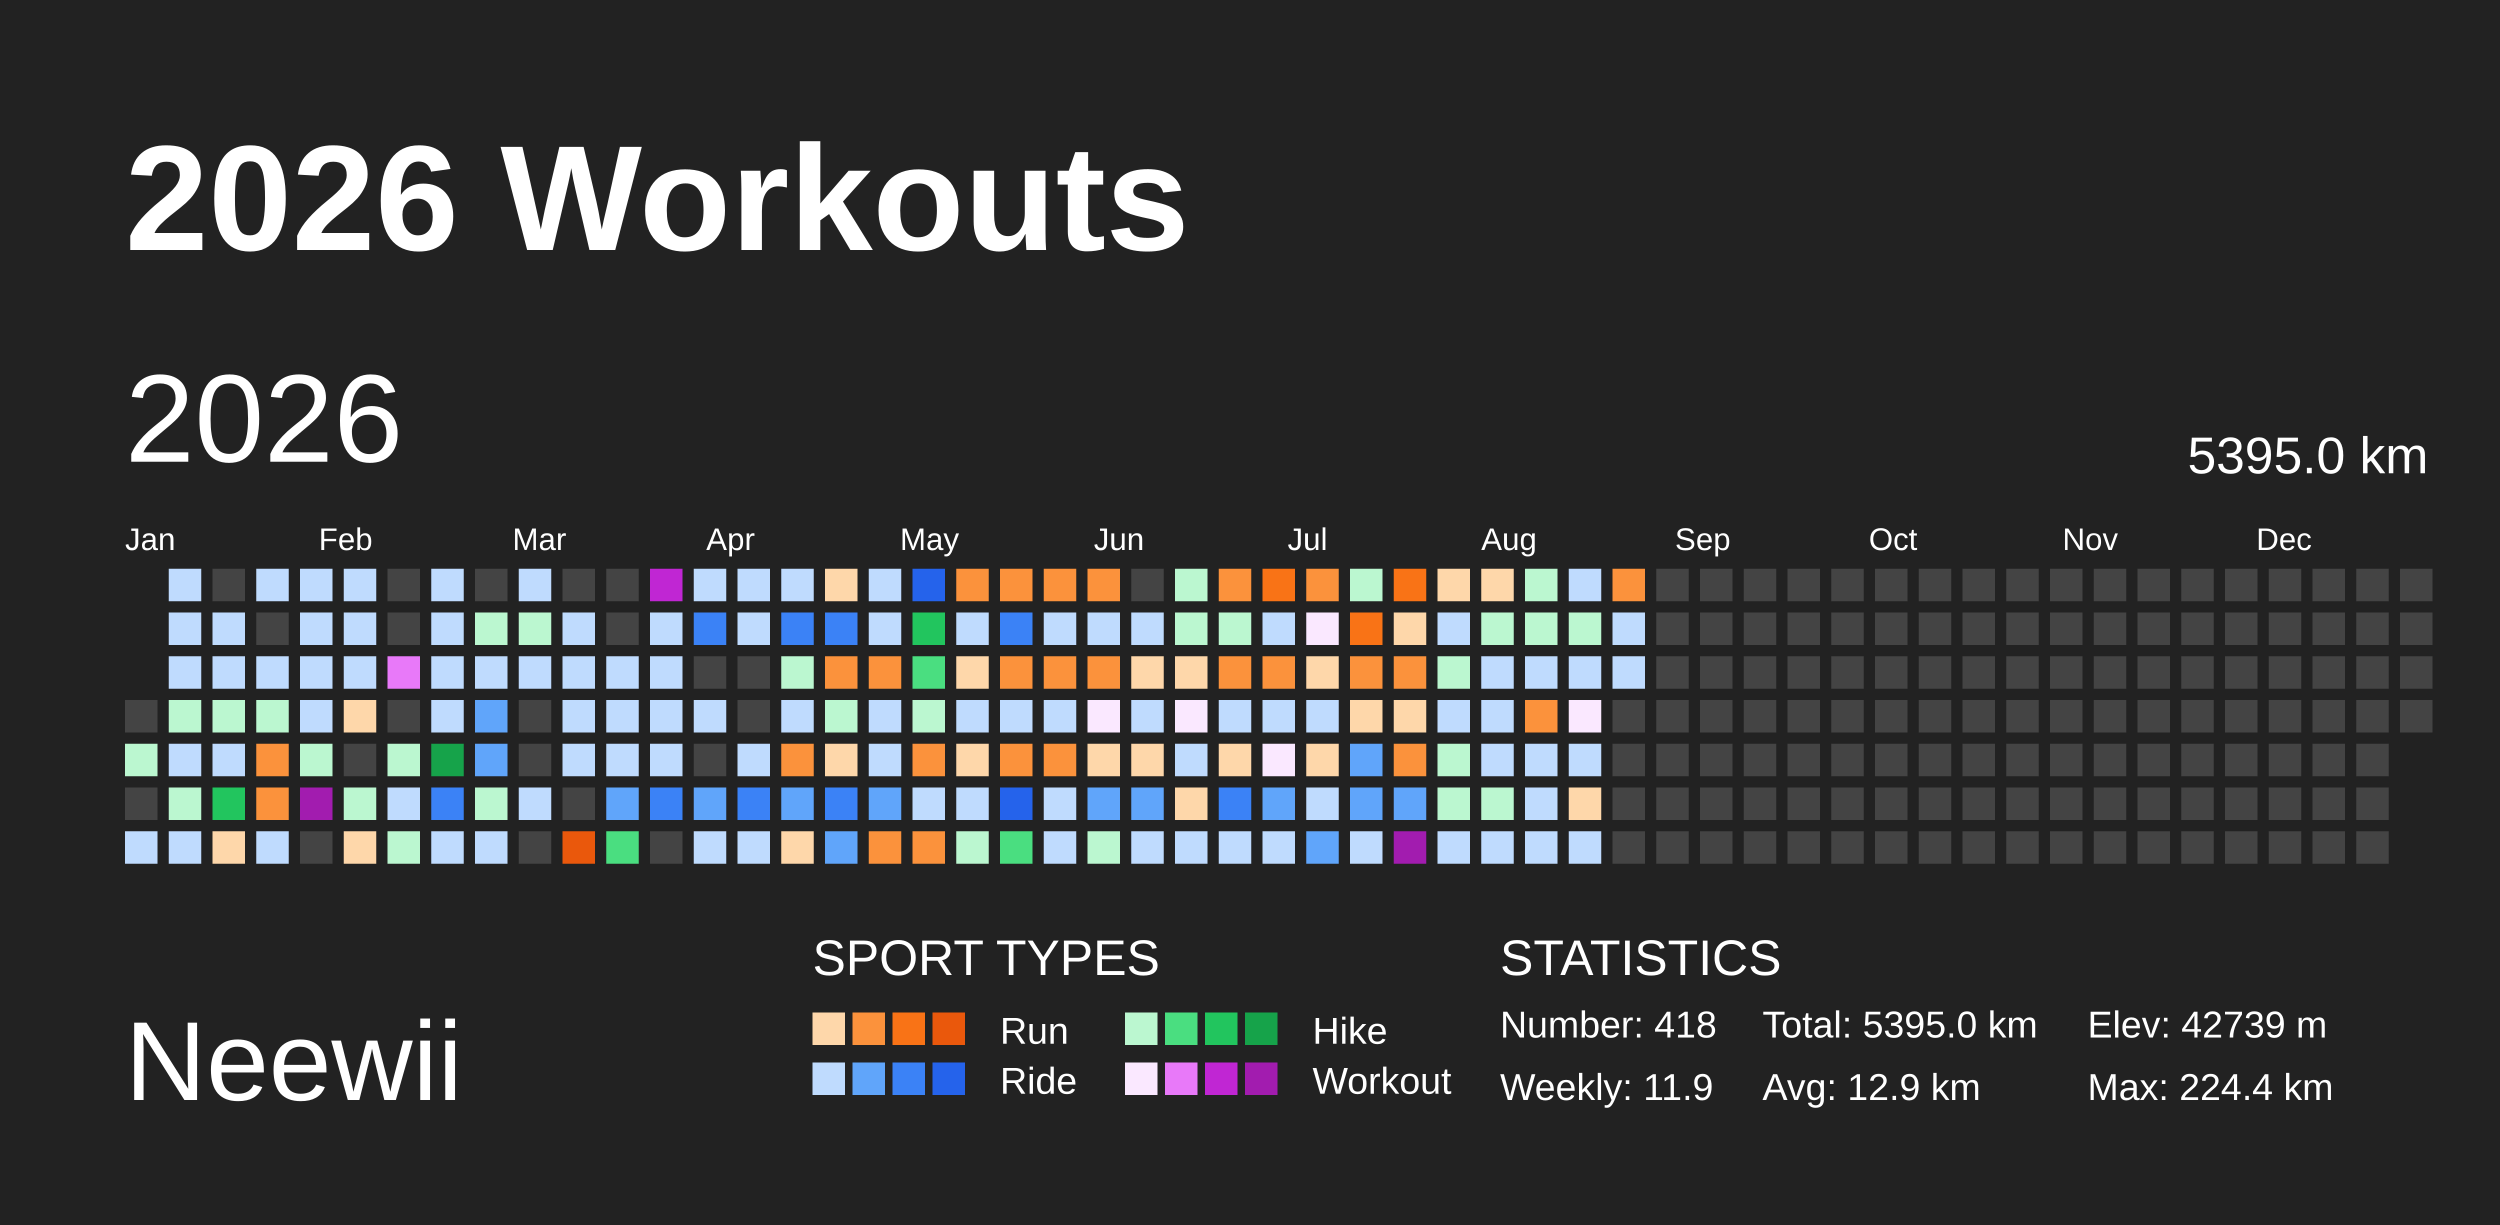
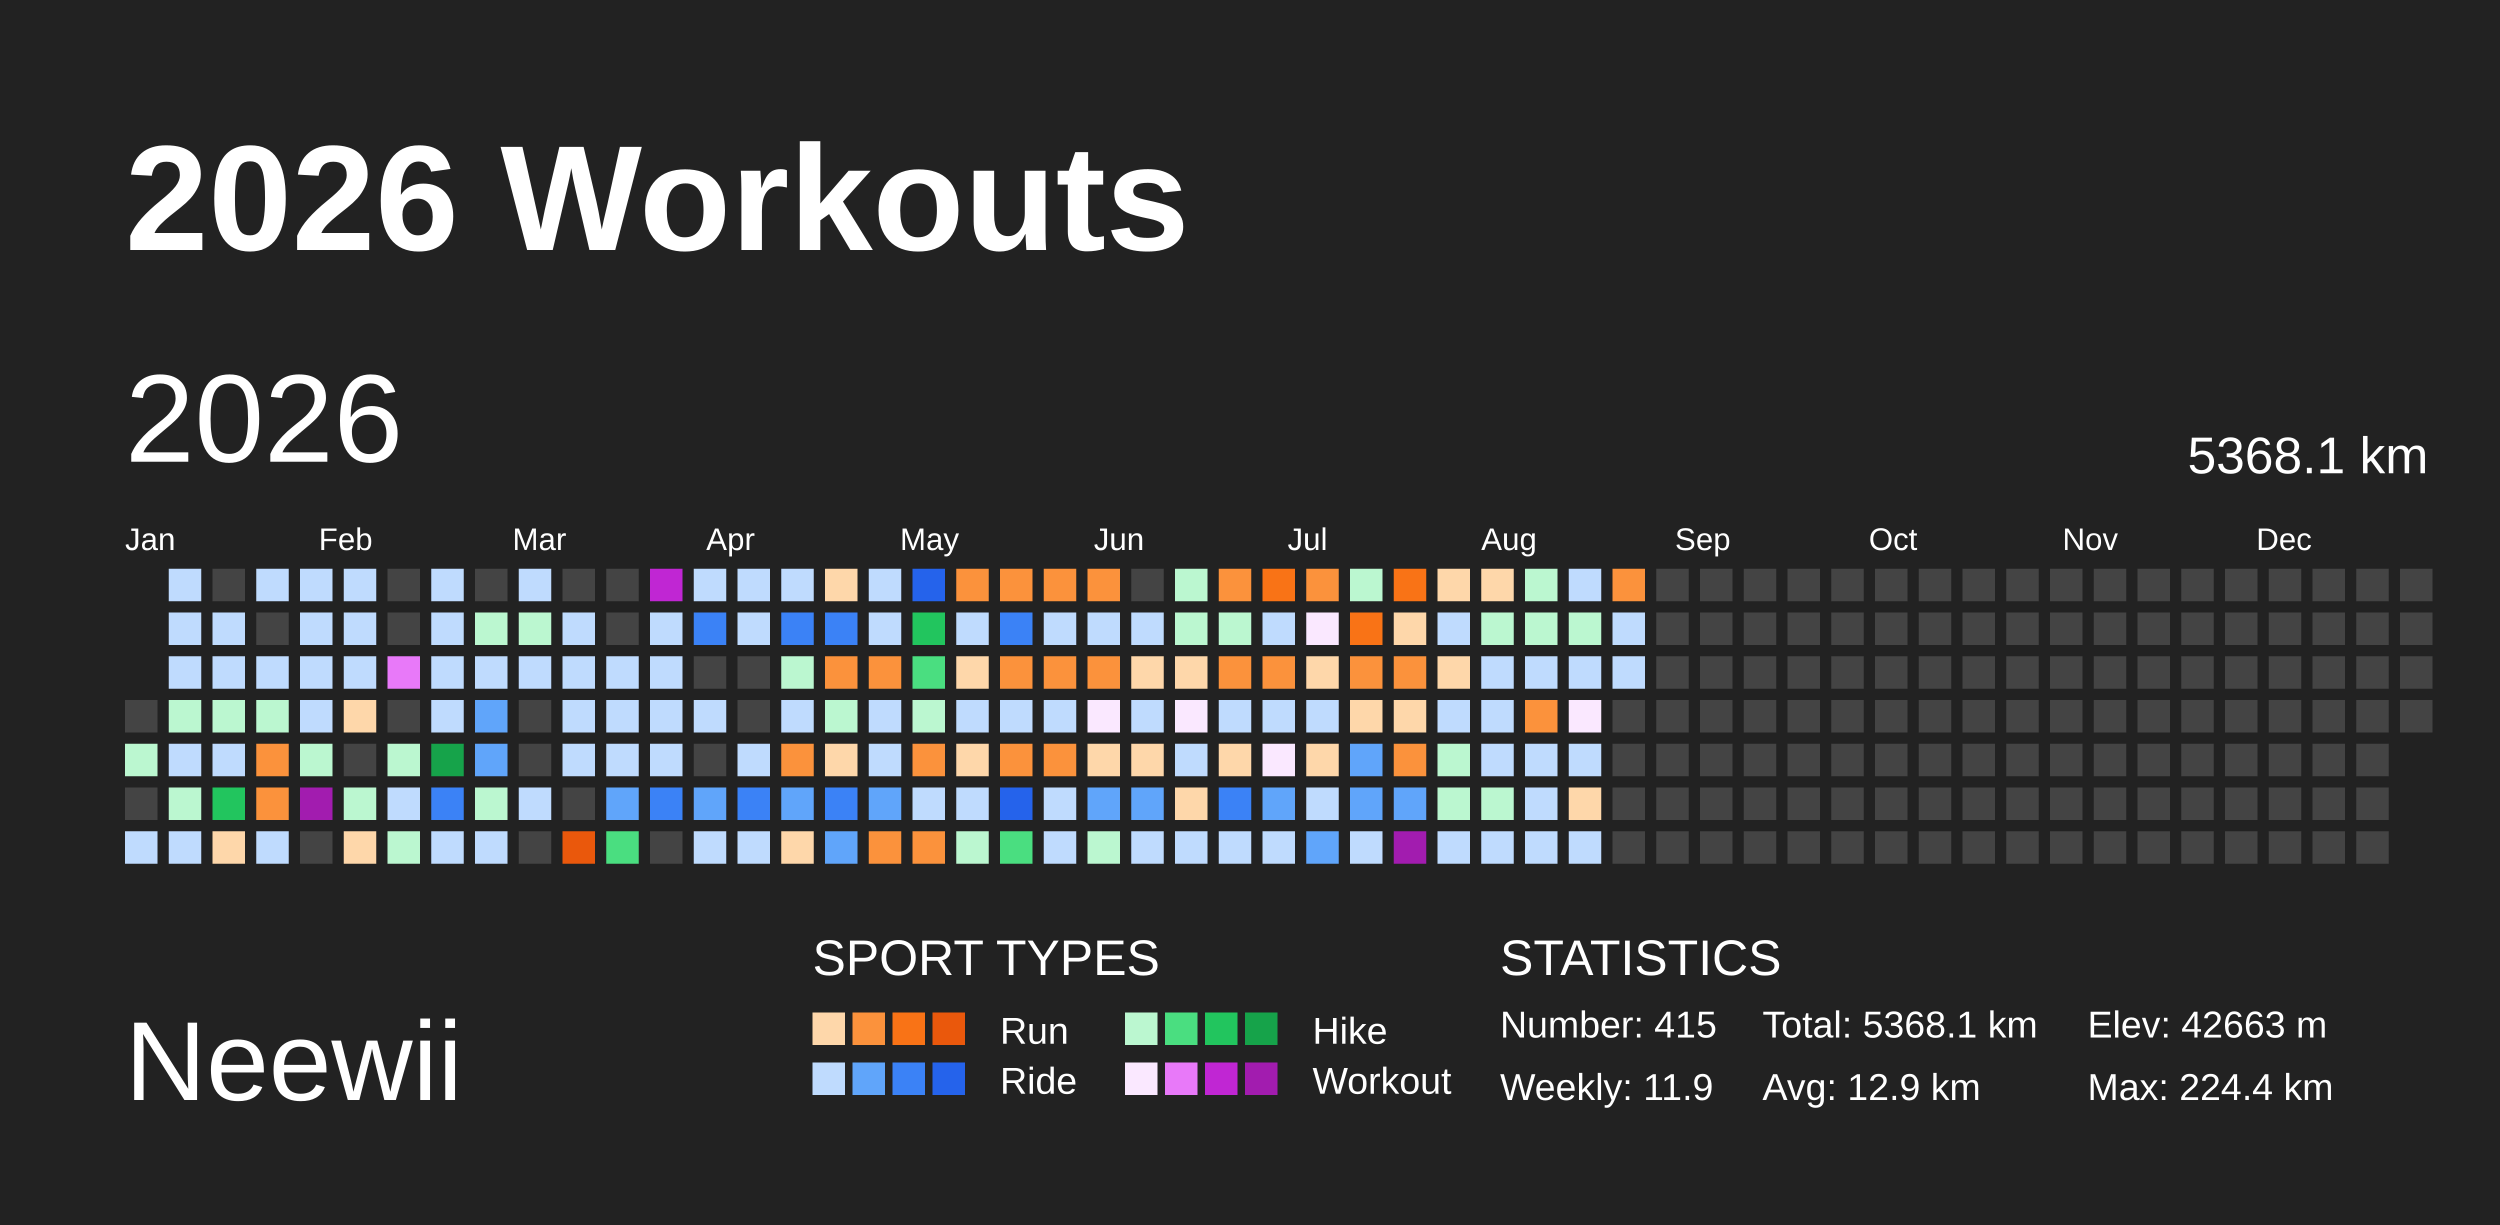
<svg xmlns="http://www.w3.org/2000/svg" baseProfile="full" height="98mm" version="1.1" viewBox="0,0,200,98" width="200mm">
  <defs />
  <rect fill="#222222" height="98" width="200" x="0" y="0" />
  <text fill="#FFFFFF" style="font-size:12px; font-family:Arial; font-weight:bold;" x="10" y="20">2026 Workouts</text>
  <text fill="#FFFFFF" style="font-size:9px; font-family:Arial" x="10" y="88">Neewii</text>
  <text fill="#FFFFFF" style="font-size:4px; font-family:Arial" x="65" y="78">SPORT TYPES</text>
  <rect fill="#fed7aa" height="2.6" width="2.6" x="65.0" y="81" />
  <rect fill="#fb923c" height="2.6" width="2.6" x="68.2" y="81" />
  <rect fill="#f97316" height="2.6" width="2.6" x="71.4" y="81" />
  <rect fill="#ea580c" height="2.6" width="2.6" x="74.6" y="81" />
  <text fill="#FFFFFF" style="font-size:3px; font-family:Arial" x="80" y="83.5">Run</text>
  <rect fill="#bbf7d0" height="2.6" width="2.6" x="90.0" y="81" />
  <rect fill="#4ade80" height="2.6" width="2.6" x="93.2" y="81" />
  <rect fill="#22c55e" height="2.6" width="2.6" x="96.4" y="81" />
  <rect fill="#16a34a" height="2.6" width="2.6" x="99.6" y="81" />
  <text fill="#FFFFFF" style="font-size:3px; font-family:Arial" x="105" y="83.5">Hike</text>
  <rect fill="#bfdbfe" height="2.6" width="2.6" x="65.0" y="85" />
  <rect fill="#60a5fa" height="2.6" width="2.6" x="68.2" y="85" />
  <rect fill="#3b82f6" height="2.6" width="2.6" x="71.4" y="85" />
  <rect fill="#2563eb" height="2.6" width="2.6" x="74.6" y="85" />
  <text fill="#FFFFFF" style="font-size:3px; font-family:Arial" x="80" y="87.5">Ride</text>
  <rect fill="#fae8ff" height="2.6" width="2.6" x="90.0" y="85" />
  <rect fill="#e879f9" height="2.6" width="2.6" x="93.2" y="85" />
  <rect fill="#c026d3" height="2.6" width="2.6" x="96.4" y="85" />
  <rect fill="#a21caf" height="2.6" width="2.6" x="99.6" y="85" />
  <text fill="#FFFFFF" style="font-size:3px; font-family:Arial" x="105" y="87.5">Workout</text>
  <text fill="#FFFFFF" style="font-size:4px; font-family:Arial" x="120" y="78">STATISTICS</text>
-   <text fill="#FFFFFF" style="font-size:3px; font-family:Arial" x="120" y="83">Number: 418</text>
+   <text fill="#FFFFFF" style="font-size:3px; font-family:Arial" x="120" y="83">Number: 415</text>
  <text fill="#FFFFFF" style="font-size:3px; font-family:Arial" x="120" y="88">Weekly: 11.9</text>
-   <text fill="#FFFFFF" style="font-size:3px; font-family:Arial" x="141" y="83">Total: 5395.0 km</text>
+   <text fill="#FFFFFF" style="font-size:3px; font-family:Arial" x="141" y="83">Total: 5368.1 km</text>
  <text fill="#FFFFFF" style="font-size:3px; font-family:Arial" x="141" y="88">Avg: 12.9 km</text>
-   <text fill="#FFFFFF" style="font-size:3px; font-family:Arial" x="167" y="83">Elev: 42739 m</text>
+   <text fill="#FFFFFF" style="font-size:3px; font-family:Arial" x="167" y="83">Elev: 42663 m</text>
  <text fill="#FFFFFF" style="font-size:3px; font-family:Arial" x="167" y="88">Max: 224.4 km</text>
  <text dominant-baseline="hanging" fill="#FFFFFF" style="font-size:10.0px; font-family:Arial;" x="10" y="30">2026</text>
-   <text dominant-baseline="hanging" fill="#FFFFFF" style="font-size:4.125px; font-family:Arial;" x="175" y="35">5395.0 km</text>
+   <text dominant-baseline="hanging" fill="#FFFFFF" style="font-size:4.125px; font-family:Arial;" x="175" y="35">5368.1 km</text>
  <text fill="#FFFFFF" style="font-size:2.5px; font-family:Arial" x="10.0" y="44">Jan</text>
  <text fill="#FFFFFF" style="font-size:2.5px; font-family:Arial" x="25.5" y="44">Feb</text>
  <text fill="#FFFFFF" style="font-size:2.5px; font-family:Arial" x="41.0" y="44">Mar</text>
  <text fill="#FFFFFF" style="font-size:2.5px; font-family:Arial" x="56.5" y="44">Apr</text>
  <text fill="#FFFFFF" style="font-size:2.5px; font-family:Arial" x="72.0" y="44">May</text>
  <text fill="#FFFFFF" style="font-size:2.5px; font-family:Arial" x="87.5" y="44">Jun</text>
  <text fill="#FFFFFF" style="font-size:2.5px; font-family:Arial" x="103.0" y="44">Jul</text>
  <text fill="#FFFFFF" style="font-size:2.5px; font-family:Arial" x="118.5" y="44">Aug</text>
  <text fill="#FFFFFF" style="font-size:2.5px; font-family:Arial" x="134.0" y="44">Sep</text>
  <text fill="#FFFFFF" style="font-size:2.5px; font-family:Arial" x="149.5" y="44">Oct</text>
  <text fill="#FFFFFF" style="font-size:2.5px; font-family:Arial" x="165.0" y="44">Nov</text>
  <text fill="#FFFFFF" style="font-size:2.5px; font-family:Arial" x="180.5" y="44">Dec</text>
  <rect fill="#444444" height="2.6" width="2.6" x="10.0" y="56.0" />
  <rect fill="#bbf7d0" height="2.6" width="2.6" x="10.0" y="59.5" />
  <rect fill="#444444" height="2.6" width="2.6" x="10.0" y="63.0" />
  <rect fill="#bfdbfe" height="2.6" width="2.6" x="10.0" y="66.5" />
  <rect fill="#bfdbfe" height="2.6" width="2.6" x="13.5" y="45.5" />
  <rect fill="#bfdbfe" height="2.6" width="2.6" x="13.5" y="49.0" />
  <rect fill="#bfdbfe" height="2.6" width="2.6" x="13.5" y="52.5" />
  <rect fill="#bbf7d0" height="2.6" width="2.6" x="13.5" y="56.0" />
  <rect fill="#bfdbfe" height="2.6" width="2.6" x="13.5" y="59.5" />
  <rect fill="#bbf7d0" height="2.6" width="2.6" x="13.5" y="63.0" />
  <rect fill="#bfdbfe" height="2.6" width="2.6" x="13.5" y="66.5" />
  <rect fill="#444444" height="2.6" width="2.6" x="17.0" y="45.5" />
  <rect fill="#bfdbfe" height="2.6" width="2.6" x="17.0" y="49.0" />
  <rect fill="#bfdbfe" height="2.6" width="2.6" x="17.0" y="52.5" />
  <rect fill="#bbf7d0" height="2.6" width="2.6" x="17.0" y="56.0" />
  <rect fill="#bfdbfe" height="2.6" width="2.6" x="17.0" y="59.5" />
  <rect fill="#22c55e" height="2.6" width="2.6" x="17.0" y="63.0" />
  <rect fill="#fed7aa" height="2.6" width="2.6" x="17.0" y="66.5" />
  <rect fill="#bfdbfe" height="2.6" width="2.6" x="20.5" y="45.5" />
  <rect fill="#444444" height="2.6" width="2.6" x="20.5" y="49.0" />
  <rect fill="#bfdbfe" height="2.6" width="2.6" x="20.5" y="52.5" />
  <rect fill="#bbf7d0" height="2.6" width="2.6" x="20.5" y="56.0" />
  <rect fill="#fb923c" height="2.6" width="2.6" x="20.5" y="59.5" />
  <rect fill="#fb923c" height="2.6" width="2.6" x="20.5" y="63.0" />
  <rect fill="#bfdbfe" height="2.6" width="2.6" x="20.5" y="66.5" />
  <rect fill="#bfdbfe" height="2.6" width="2.6" x="24.0" y="45.5" />
  <rect fill="#bfdbfe" height="2.6" width="2.6" x="24.0" y="49.0" />
  <rect fill="#bfdbfe" height="2.6" width="2.6" x="24.0" y="52.5" />
  <rect fill="#bfdbfe" height="2.6" width="2.6" x="24.0" y="56.0" />
  <rect fill="#bbf7d0" height="2.6" width="2.6" x="24.0" y="59.5" />
  <rect fill="#a21caf" height="2.6" width="2.6" x="24.0" y="63.0" />
  <rect fill="#444444" height="2.6" width="2.6" x="24.0" y="66.5" />
  <rect fill="#bfdbfe" height="2.6" width="2.6" x="27.5" y="45.5" />
  <rect fill="#bfdbfe" height="2.6" width="2.6" x="27.5" y="49.0" />
  <rect fill="#bfdbfe" height="2.6" width="2.6" x="27.5" y="52.5" />
  <rect fill="#fed7aa" height="2.6" width="2.6" x="27.5" y="56.0" />
  <rect fill="#444444" height="2.6" width="2.6" x="27.5" y="59.5" />
  <rect fill="#bbf7d0" height="2.6" width="2.6" x="27.5" y="63.0" />
  <rect fill="#fed7aa" height="2.6" width="2.6" x="27.5" y="66.5" />
  <rect fill="#444444" height="2.6" width="2.6" x="31.0" y="45.5" />
  <rect fill="#444444" height="2.6" width="2.6" x="31.0" y="49.0" />
  <rect fill="#e879f9" height="2.6" width="2.6" x="31.0" y="52.5" />
  <rect fill="#444444" height="2.6" width="2.6" x="31.0" y="56.0" />
  <rect fill="#bbf7d0" height="2.6" width="2.6" x="31.0" y="59.5" />
  <rect fill="#bfdbfe" height="2.6" width="2.6" x="31.0" y="63.0" />
  <rect fill="#bbf7d0" height="2.6" width="2.6" x="31.0" y="66.5" />
  <rect fill="#bfdbfe" height="2.6" width="2.6" x="34.5" y="45.5" />
  <rect fill="#bfdbfe" height="2.6" width="2.6" x="34.5" y="49.0" />
  <rect fill="#bfdbfe" height="2.6" width="2.6" x="34.5" y="52.5" />
  <rect fill="#bfdbfe" height="2.6" width="2.6" x="34.5" y="56.0" />
  <rect fill="#16a34a" height="2.6" width="2.6" x="34.5" y="59.5" />
  <rect fill="#3b82f6" height="2.6" width="2.6" x="34.5" y="63.0" />
  <rect fill="#bfdbfe" height="2.6" width="2.6" x="34.5" y="66.5" />
  <rect fill="#444444" height="2.6" width="2.6" x="38.0" y="45.5" />
  <rect fill="#bbf7d0" height="2.6" width="2.6" x="38.0" y="49.0" />
  <rect fill="#bfdbfe" height="2.6" width="2.6" x="38.0" y="52.5" />
  <rect fill="#60a5fa" height="2.6" width="2.6" x="38.0" y="56.0" />
  <rect fill="#60a5fa" height="2.6" width="2.6" x="38.0" y="59.5" />
  <rect fill="#bbf7d0" height="2.6" width="2.6" x="38.0" y="63.0" />
  <rect fill="#bfdbfe" height="2.6" width="2.6" x="38.0" y="66.5" />
  <rect fill="#bfdbfe" height="2.6" width="2.6" x="41.5" y="45.5" />
  <rect fill="#bbf7d0" height="2.6" width="2.6" x="41.5" y="49.0" />
  <rect fill="#bfdbfe" height="2.6" width="2.6" x="41.5" y="52.5" />
  <rect fill="#444444" height="2.6" width="2.6" x="41.5" y="56.0" />
  <rect fill="#444444" height="2.6" width="2.6" x="41.5" y="59.5" />
  <rect fill="#bfdbfe" height="2.6" width="2.6" x="41.5" y="63.0" />
  <rect fill="#444444" height="2.6" width="2.6" x="41.5" y="66.5" />
  <rect fill="#444444" height="2.6" width="2.6" x="45.0" y="45.5" />
  <rect fill="#bfdbfe" height="2.6" width="2.6" x="45.0" y="49.0" />
  <rect fill="#bfdbfe" height="2.6" width="2.6" x="45.0" y="52.5" />
  <rect fill="#bfdbfe" height="2.6" width="2.6" x="45.0" y="56.0" />
  <rect fill="#bfdbfe" height="2.6" width="2.6" x="45.0" y="59.5" />
  <rect fill="#444444" height="2.6" width="2.6" x="45.0" y="63.0" />
  <rect fill="#ea580c" height="2.6" width="2.6" x="45.0" y="66.5" />
  <rect fill="#444444" height="2.6" width="2.6" x="48.5" y="45.5" />
  <rect fill="#444444" height="2.6" width="2.6" x="48.5" y="49.0" />
  <rect fill="#bfdbfe" height="2.6" width="2.6" x="48.5" y="52.5" />
  <rect fill="#bfdbfe" height="2.6" width="2.6" x="48.5" y="56.0" />
  <rect fill="#bfdbfe" height="2.6" width="2.6" x="48.5" y="59.5" />
  <rect fill="#60a5fa" height="2.6" width="2.6" x="48.5" y="63.0" />
  <rect fill="#4ade80" height="2.6" width="2.6" x="48.5" y="66.5" />
  <rect fill="#c026d3" height="2.6" width="2.6" x="52.0" y="45.5" />
  <rect fill="#bfdbfe" height="2.6" width="2.6" x="52.0" y="49.0" />
  <rect fill="#bfdbfe" height="2.6" width="2.6" x="52.0" y="52.5" />
  <rect fill="#bfdbfe" height="2.6" width="2.6" x="52.0" y="56.0" />
  <rect fill="#bfdbfe" height="2.6" width="2.6" x="52.0" y="59.5" />
  <rect fill="#3b82f6" height="2.6" width="2.6" x="52.0" y="63.0" />
  <rect fill="#444444" height="2.6" width="2.6" x="52.0" y="66.5" />
  <rect fill="#bfdbfe" height="2.6" width="2.6" x="55.5" y="45.5" />
  <rect fill="#3b82f6" height="2.6" width="2.6" x="55.5" y="49.0" />
  <rect fill="#444444" height="2.6" width="2.6" x="55.5" y="52.5" />
  <rect fill="#bfdbfe" height="2.6" width="2.6" x="55.5" y="56.0" />
  <rect fill="#444444" height="2.6" width="2.6" x="55.5" y="59.5" />
  <rect fill="#60a5fa" height="2.6" width="2.6" x="55.5" y="63.0" />
  <rect fill="#bfdbfe" height="2.6" width="2.6" x="55.5" y="66.5" />
  <rect fill="#bfdbfe" height="2.6" width="2.6" x="59.0" y="45.5" />
  <rect fill="#bfdbfe" height="2.6" width="2.6" x="59.0" y="49.0" />
  <rect fill="#444444" height="2.6" width="2.6" x="59.0" y="52.5" />
  <rect fill="#444444" height="2.6" width="2.6" x="59.0" y="56.0" />
  <rect fill="#bfdbfe" height="2.6" width="2.6" x="59.0" y="59.5" />
  <rect fill="#3b82f6" height="2.6" width="2.6" x="59.0" y="63.0" />
  <rect fill="#bfdbfe" height="2.6" width="2.6" x="59.0" y="66.5" />
  <rect fill="#bfdbfe" height="2.6" width="2.6" x="62.5" y="45.5" />
  <rect fill="#3b82f6" height="2.6" width="2.6" x="62.5" y="49.0" />
  <rect fill="#bbf7d0" height="2.6" width="2.6" x="62.5" y="52.5" />
  <rect fill="#bfdbfe" height="2.6" width="2.6" x="62.5" y="56.0" />
  <rect fill="#fb923c" height="2.6" width="2.6" x="62.5" y="59.5" />
  <rect fill="#60a5fa" height="2.6" width="2.6" x="62.5" y="63.0" />
  <rect fill="#fed7aa" height="2.6" width="2.6" x="62.5" y="66.5" />
  <rect fill="#fed7aa" height="2.6" width="2.6" x="66.0" y="45.5" />
  <rect fill="#3b82f6" height="2.6" width="2.6" x="66.0" y="49.0" />
  <rect fill="#fb923c" height="2.6" width="2.6" x="66.0" y="52.5" />
  <rect fill="#bbf7d0" height="2.6" width="2.6" x="66.0" y="56.0" />
  <rect fill="#fed7aa" height="2.6" width="2.6" x="66.0" y="59.5" />
  <rect fill="#3b82f6" height="2.6" width="2.6" x="66.0" y="63.0" />
  <rect fill="#60a5fa" height="2.6" width="2.6" x="66.0" y="66.5" />
  <rect fill="#bfdbfe" height="2.6" width="2.6" x="69.5" y="45.5" />
  <rect fill="#bfdbfe" height="2.6" width="2.6" x="69.5" y="49.0" />
  <rect fill="#fb923c" height="2.6" width="2.6" x="69.5" y="52.5" />
  <rect fill="#bfdbfe" height="2.6" width="2.6" x="69.5" y="56.0" />
  <rect fill="#bfdbfe" height="2.6" width="2.6" x="69.5" y="59.5" />
  <rect fill="#60a5fa" height="2.6" width="2.6" x="69.5" y="63.0" />
  <rect fill="#fb923c" height="2.6" width="2.6" x="69.5" y="66.5" />
  <rect fill="#2563eb" height="2.6" width="2.6" x="73.0" y="45.5" />
  <rect fill="#22c55e" height="2.6" width="2.6" x="73.0" y="49.0" />
  <rect fill="#4ade80" height="2.6" width="2.6" x="73.0" y="52.5" />
  <rect fill="#bbf7d0" height="2.6" width="2.6" x="73.0" y="56.0" />
  <rect fill="#fb923c" height="2.6" width="2.6" x="73.0" y="59.5" />
  <rect fill="#bfdbfe" height="2.6" width="2.6" x="73.0" y="63.0" />
  <rect fill="#fb923c" height="2.6" width="2.6" x="73.0" y="66.5" />
  <rect fill="#fb923c" height="2.6" width="2.6" x="76.5" y="45.5" />
  <rect fill="#bfdbfe" height="2.6" width="2.6" x="76.5" y="49.0" />
  <rect fill="#fed7aa" height="2.6" width="2.6" x="76.5" y="52.5" />
  <rect fill="#bfdbfe" height="2.6" width="2.6" x="76.5" y="56.0" />
  <rect fill="#fed7aa" height="2.6" width="2.6" x="76.5" y="59.5" />
  <rect fill="#bfdbfe" height="2.6" width="2.6" x="76.5" y="63.0" />
  <rect fill="#bbf7d0" height="2.6" width="2.6" x="76.5" y="66.5" />
  <rect fill="#fb923c" height="2.6" width="2.6" x="80.0" y="45.5" />
  <rect fill="#3b82f6" height="2.6" width="2.6" x="80.0" y="49.0" />
  <rect fill="#fb923c" height="2.6" width="2.6" x="80.0" y="52.5" />
  <rect fill="#bfdbfe" height="2.6" width="2.6" x="80.0" y="56.0" />
  <rect fill="#fb923c" height="2.6" width="2.6" x="80.0" y="59.5" />
  <rect fill="#2563eb" height="2.6" width="2.6" x="80.0" y="63.0" />
  <rect fill="#4ade80" height="2.6" width="2.6" x="80.0" y="66.5" />
  <rect fill="#fb923c" height="2.6" width="2.6" x="83.5" y="45.5" />
  <rect fill="#bfdbfe" height="2.6" width="2.6" x="83.5" y="49.0" />
  <rect fill="#fb923c" height="2.6" width="2.6" x="83.5" y="52.5" />
  <rect fill="#bfdbfe" height="2.6" width="2.6" x="83.5" y="56.0" />
  <rect fill="#fb923c" height="2.6" width="2.6" x="83.5" y="59.5" />
  <rect fill="#bfdbfe" height="2.6" width="2.6" x="83.5" y="63.0" />
  <rect fill="#bfdbfe" height="2.6" width="2.6" x="83.5" y="66.5" />
  <rect fill="#fb923c" height="2.6" width="2.6" x="87.0" y="45.5" />
  <rect fill="#bfdbfe" height="2.6" width="2.6" x="87.0" y="49.0" />
  <rect fill="#fb923c" height="2.6" width="2.6" x="87.0" y="52.5" />
  <rect fill="#fae8ff" height="2.6" width="2.6" x="87.0" y="56.0" />
  <rect fill="#fed7aa" height="2.6" width="2.6" x="87.0" y="59.5" />
  <rect fill="#60a5fa" height="2.6" width="2.6" x="87.0" y="63.0" />
  <rect fill="#bbf7d0" height="2.6" width="2.6" x="87.0" y="66.5" />
  <rect fill="#444444" height="2.6" width="2.6" x="90.5" y="45.5" />
  <rect fill="#bfdbfe" height="2.6" width="2.6" x="90.5" y="49.0" />
  <rect fill="#fed7aa" height="2.6" width="2.6" x="90.5" y="52.5" />
  <rect fill="#bfdbfe" height="2.6" width="2.6" x="90.5" y="56.0" />
  <rect fill="#fed7aa" height="2.6" width="2.6" x="90.5" y="59.5" />
  <rect fill="#60a5fa" height="2.6" width="2.6" x="90.5" y="63.0" />
  <rect fill="#bfdbfe" height="2.6" width="2.6" x="90.5" y="66.5" />
  <rect fill="#bbf7d0" height="2.6" width="2.6" x="94.0" y="45.5" />
  <rect fill="#bbf7d0" height="2.6" width="2.6" x="94.0" y="49.0" />
  <rect fill="#fed7aa" height="2.6" width="2.6" x="94.0" y="52.5" />
  <rect fill="#fae8ff" height="2.6" width="2.6" x="94.0" y="56.0" />
  <rect fill="#bfdbfe" height="2.6" width="2.6" x="94.0" y="59.5" />
  <rect fill="#fed7aa" height="2.6" width="2.6" x="94.0" y="63.0" />
  <rect fill="#bfdbfe" height="2.6" width="2.6" x="94.0" y="66.5" />
  <rect fill="#fb923c" height="2.6" width="2.6" x="97.5" y="45.5" />
  <rect fill="#bbf7d0" height="2.6" width="2.6" x="97.5" y="49.0" />
  <rect fill="#fb923c" height="2.6" width="2.6" x="97.5" y="52.5" />
  <rect fill="#bfdbfe" height="2.6" width="2.6" x="97.5" y="56.0" />
  <rect fill="#fed7aa" height="2.6" width="2.6" x="97.5" y="59.5" />
  <rect fill="#3b82f6" height="2.6" width="2.6" x="97.5" y="63.0" />
  <rect fill="#bfdbfe" height="2.6" width="2.6" x="97.5" y="66.5" />
  <rect fill="#f97316" height="2.6" width="2.6" x="101.0" y="45.5" />
  <rect fill="#bfdbfe" height="2.6" width="2.6" x="101.0" y="49.0" />
  <rect fill="#fb923c" height="2.6" width="2.6" x="101.0" y="52.5" />
  <rect fill="#bfdbfe" height="2.6" width="2.6" x="101.0" y="56.0" />
  <rect fill="#fae8ff" height="2.6" width="2.6" x="101.0" y="59.5" />
  <rect fill="#60a5fa" height="2.6" width="2.6" x="101.0" y="63.0" />
  <rect fill="#bfdbfe" height="2.6" width="2.6" x="101.0" y="66.5" />
  <rect fill="#fb923c" height="2.6" width="2.6" x="104.5" y="45.5" />
  <rect fill="#fae8ff" height="2.6" width="2.6" x="104.5" y="49.0" />
  <rect fill="#fed7aa" height="2.6" width="2.6" x="104.5" y="52.5" />
  <rect fill="#bfdbfe" height="2.6" width="2.6" x="104.5" y="56.0" />
  <rect fill="#fed7aa" height="2.6" width="2.6" x="104.5" y="59.5" />
  <rect fill="#bfdbfe" height="2.6" width="2.6" x="104.5" y="63.0" />
  <rect fill="#60a5fa" height="2.6" width="2.6" x="104.5" y="66.5" />
  <rect fill="#bbf7d0" height="2.6" width="2.6" x="108.0" y="45.5" />
  <rect fill="#f97316" height="2.6" width="2.6" x="108.0" y="49.0" />
  <rect fill="#fb923c" height="2.6" width="2.6" x="108.0" y="52.5" />
  <rect fill="#fed7aa" height="2.6" width="2.6" x="108.0" y="56.0" />
  <rect fill="#60a5fa" height="2.6" width="2.6" x="108.0" y="59.5" />
  <rect fill="#60a5fa" height="2.6" width="2.6" x="108.0" y="63.0" />
  <rect fill="#bfdbfe" height="2.6" width="2.6" x="108.0" y="66.5" />
  <rect fill="#f97316" height="2.6" width="2.6" x="111.5" y="45.5" />
  <rect fill="#fed7aa" height="2.6" width="2.6" x="111.5" y="49.0" />
  <rect fill="#fb923c" height="2.6" width="2.6" x="111.5" y="52.5" />
  <rect fill="#fed7aa" height="2.6" width="2.6" x="111.5" y="56.0" />
  <rect fill="#fb923c" height="2.6" width="2.6" x="111.5" y="59.5" />
  <rect fill="#60a5fa" height="2.6" width="2.6" x="111.5" y="63.0" />
  <rect fill="#a21caf" height="2.6" width="2.6" x="111.5" y="66.5" />
  <rect fill="#fed7aa" height="2.6" width="2.6" x="115.0" y="45.5" />
  <rect fill="#bfdbfe" height="2.6" width="2.6" x="115.0" y="49.0" />
-   <rect fill="#bbf7d0" height="2.6" width="2.6" x="115.0" y="52.5" />
+   <rect fill="#fed7aa" height="2.6" width="2.6" x="115.0" y="52.5" />
  <rect fill="#bfdbfe" height="2.6" width="2.6" x="115.0" y="56.0" />
  <rect fill="#bbf7d0" height="2.6" width="2.6" x="115.0" y="59.5" />
  <rect fill="#bbf7d0" height="2.6" width="2.6" x="115.0" y="63.0" />
  <rect fill="#bfdbfe" height="2.6" width="2.6" x="115.0" y="66.5" />
  <rect fill="#fed7aa" height="2.6" width="2.6" x="118.5" y="45.5" />
  <rect fill="#bbf7d0" height="2.6" width="2.6" x="118.5" y="49.0" />
  <rect fill="#bfdbfe" height="2.6" width="2.6" x="118.5" y="52.5" />
  <rect fill="#bfdbfe" height="2.6" width="2.6" x="118.5" y="56.0" />
  <rect fill="#bfdbfe" height="2.6" width="2.6" x="118.5" y="59.5" />
  <rect fill="#bbf7d0" height="2.6" width="2.6" x="118.5" y="63.0" />
  <rect fill="#bfdbfe" height="2.6" width="2.6" x="118.5" y="66.5" />
  <rect fill="#bbf7d0" height="2.6" width="2.6" x="122.0" y="45.5" />
  <rect fill="#bbf7d0" height="2.6" width="2.6" x="122.0" y="49.0" />
  <rect fill="#bfdbfe" height="2.6" width="2.6" x="122.0" y="52.5" />
  <rect fill="#fb923c" height="2.6" width="2.6" x="122.0" y="56.0" />
  <rect fill="#bfdbfe" height="2.6" width="2.6" x="122.0" y="59.5" />
  <rect fill="#bfdbfe" height="2.6" width="2.6" x="122.0" y="63.0" />
  <rect fill="#bfdbfe" height="2.6" width="2.6" x="122.0" y="66.5" />
  <rect fill="#bfdbfe" height="2.6" width="2.6" x="125.5" y="45.5" />
  <rect fill="#bbf7d0" height="2.6" width="2.6" x="125.5" y="49.0" />
  <rect fill="#bfdbfe" height="2.6" width="2.6" x="125.5" y="52.5" />
  <rect fill="#fae8ff" height="2.6" width="2.6" x="125.5" y="56.0" />
  <rect fill="#bfdbfe" height="2.6" width="2.6" x="125.5" y="59.5" />
  <rect fill="#fed7aa" height="2.6" width="2.6" x="125.5" y="63.0" />
  <rect fill="#bfdbfe" height="2.6" width="2.6" x="125.5" y="66.5" />
  <rect fill="#fb923c" height="2.6" width="2.6" x="129.0" y="45.5" />
  <rect fill="#bfdbfe" height="2.6" width="2.6" x="129.0" y="49.0" />
  <rect fill="#bfdbfe" height="2.6" width="2.6" x="129.0" y="52.5" />
  <rect fill="#444444" height="2.6" width="2.6" x="129.0" y="56.0" />
  <rect fill="#444444" height="2.6" width="2.6" x="129.0" y="59.5" />
  <rect fill="#444444" height="2.6" width="2.6" x="129.0" y="63.0" />
  <rect fill="#444444" height="2.6" width="2.6" x="129.0" y="66.5" />
  <rect fill="#444444" height="2.6" width="2.6" x="132.5" y="45.5" />
  <rect fill="#444444" height="2.6" width="2.6" x="132.5" y="49.0" />
  <rect fill="#444444" height="2.6" width="2.6" x="132.5" y="52.5" />
  <rect fill="#444444" height="2.6" width="2.6" x="132.5" y="56.0" />
  <rect fill="#444444" height="2.6" width="2.6" x="132.5" y="59.5" />
  <rect fill="#444444" height="2.6" width="2.6" x="132.5" y="63.0" />
  <rect fill="#444444" height="2.6" width="2.6" x="132.5" y="66.5" />
  <rect fill="#444444" height="2.6" width="2.6" x="136.0" y="45.5" />
  <rect fill="#444444" height="2.6" width="2.6" x="136.0" y="49.0" />
  <rect fill="#444444" height="2.6" width="2.6" x="136.0" y="52.5" />
  <rect fill="#444444" height="2.6" width="2.6" x="136.0" y="56.0" />
  <rect fill="#444444" height="2.6" width="2.6" x="136.0" y="59.5" />
  <rect fill="#444444" height="2.6" width="2.6" x="136.0" y="63.0" />
  <rect fill="#444444" height="2.6" width="2.6" x="136.0" y="66.5" />
  <rect fill="#444444" height="2.6" width="2.6" x="139.5" y="45.5" />
  <rect fill="#444444" height="2.6" width="2.6" x="139.5" y="49.0" />
  <rect fill="#444444" height="2.6" width="2.6" x="139.5" y="52.5" />
  <rect fill="#444444" height="2.6" width="2.6" x="139.5" y="56.0" />
  <rect fill="#444444" height="2.6" width="2.6" x="139.5" y="59.5" />
  <rect fill="#444444" height="2.6" width="2.6" x="139.5" y="63.0" />
  <rect fill="#444444" height="2.6" width="2.6" x="139.5" y="66.5" />
  <rect fill="#444444" height="2.6" width="2.6" x="143.0" y="45.5" />
  <rect fill="#444444" height="2.6" width="2.6" x="143.0" y="49.0" />
  <rect fill="#444444" height="2.6" width="2.6" x="143.0" y="52.5" />
  <rect fill="#444444" height="2.6" width="2.6" x="143.0" y="56.0" />
  <rect fill="#444444" height="2.6" width="2.6" x="143.0" y="59.5" />
  <rect fill="#444444" height="2.6" width="2.6" x="143.0" y="63.0" />
  <rect fill="#444444" height="2.6" width="2.6" x="143.0" y="66.5" />
  <rect fill="#444444" height="2.6" width="2.6" x="146.5" y="45.5" />
  <rect fill="#444444" height="2.6" width="2.6" x="146.5" y="49.0" />
  <rect fill="#444444" height="2.6" width="2.6" x="146.5" y="52.5" />
  <rect fill="#444444" height="2.6" width="2.6" x="146.5" y="56.0" />
  <rect fill="#444444" height="2.6" width="2.6" x="146.5" y="59.5" />
  <rect fill="#444444" height="2.6" width="2.6" x="146.5" y="63.0" />
  <rect fill="#444444" height="2.6" width="2.6" x="146.5" y="66.5" />
  <rect fill="#444444" height="2.6" width="2.6" x="150.0" y="45.5" />
  <rect fill="#444444" height="2.6" width="2.6" x="150.0" y="49.0" />
  <rect fill="#444444" height="2.6" width="2.6" x="150.0" y="52.5" />
  <rect fill="#444444" height="2.6" width="2.6" x="150.0" y="56.0" />
  <rect fill="#444444" height="2.6" width="2.6" x="150.0" y="59.5" />
  <rect fill="#444444" height="2.6" width="2.6" x="150.0" y="63.0" />
  <rect fill="#444444" height="2.6" width="2.6" x="150.0" y="66.5" />
  <rect fill="#444444" height="2.6" width="2.6" x="153.5" y="45.5" />
  <rect fill="#444444" height="2.6" width="2.6" x="153.5" y="49.0" />
  <rect fill="#444444" height="2.6" width="2.6" x="153.5" y="52.5" />
  <rect fill="#444444" height="2.6" width="2.6" x="153.5" y="56.0" />
  <rect fill="#444444" height="2.6" width="2.6" x="153.5" y="59.5" />
  <rect fill="#444444" height="2.6" width="2.6" x="153.5" y="63.0" />
  <rect fill="#444444" height="2.6" width="2.6" x="153.5" y="66.5" />
  <rect fill="#444444" height="2.6" width="2.6" x="157.0" y="45.5" />
  <rect fill="#444444" height="2.6" width="2.6" x="157.0" y="49.0" />
  <rect fill="#444444" height="2.6" width="2.6" x="157.0" y="52.5" />
  <rect fill="#444444" height="2.6" width="2.6" x="157.0" y="56.0" />
  <rect fill="#444444" height="2.6" width="2.6" x="157.0" y="59.5" />
  <rect fill="#444444" height="2.6" width="2.6" x="157.0" y="63.0" />
  <rect fill="#444444" height="2.6" width="2.6" x="157.0" y="66.5" />
  <rect fill="#444444" height="2.6" width="2.6" x="160.5" y="45.5" />
  <rect fill="#444444" height="2.6" width="2.6" x="160.5" y="49.0" />
  <rect fill="#444444" height="2.6" width="2.6" x="160.5" y="52.5" />
  <rect fill="#444444" height="2.6" width="2.6" x="160.5" y="56.0" />
  <rect fill="#444444" height="2.6" width="2.6" x="160.5" y="59.5" />
  <rect fill="#444444" height="2.6" width="2.6" x="160.5" y="63.0" />
  <rect fill="#444444" height="2.6" width="2.6" x="160.5" y="66.5" />
  <rect fill="#444444" height="2.6" width="2.6" x="164.0" y="45.5" />
  <rect fill="#444444" height="2.6" width="2.6" x="164.0" y="49.0" />
  <rect fill="#444444" height="2.6" width="2.6" x="164.0" y="52.5" />
  <rect fill="#444444" height="2.6" width="2.6" x="164.0" y="56.0" />
  <rect fill="#444444" height="2.6" width="2.6" x="164.0" y="59.5" />
  <rect fill="#444444" height="2.6" width="2.6" x="164.0" y="63.0" />
  <rect fill="#444444" height="2.6" width="2.6" x="164.0" y="66.5" />
  <rect fill="#444444" height="2.6" width="2.6" x="167.5" y="45.5" />
  <rect fill="#444444" height="2.6" width="2.6" x="167.5" y="49.0" />
  <rect fill="#444444" height="2.6" width="2.6" x="167.5" y="52.5" />
  <rect fill="#444444" height="2.6" width="2.6" x="167.5" y="56.0" />
  <rect fill="#444444" height="2.6" width="2.6" x="167.5" y="59.5" />
  <rect fill="#444444" height="2.6" width="2.6" x="167.5" y="63.0" />
  <rect fill="#444444" height="2.6" width="2.6" x="167.5" y="66.5" />
  <rect fill="#444444" height="2.6" width="2.6" x="171.0" y="45.5" />
  <rect fill="#444444" height="2.6" width="2.6" x="171.0" y="49.0" />
  <rect fill="#444444" height="2.6" width="2.6" x="171.0" y="52.5" />
  <rect fill="#444444" height="2.6" width="2.6" x="171.0" y="56.0" />
  <rect fill="#444444" height="2.6" width="2.6" x="171.0" y="59.5" />
  <rect fill="#444444" height="2.6" width="2.6" x="171.0" y="63.0" />
  <rect fill="#444444" height="2.6" width="2.6" x="171.0" y="66.5" />
  <rect fill="#444444" height="2.6" width="2.6" x="174.5" y="45.5" />
  <rect fill="#444444" height="2.6" width="2.6" x="174.5" y="49.0" />
  <rect fill="#444444" height="2.6" width="2.6" x="174.5" y="52.5" />
  <rect fill="#444444" height="2.6" width="2.6" x="174.5" y="56.0" />
  <rect fill="#444444" height="2.6" width="2.6" x="174.5" y="59.5" />
  <rect fill="#444444" height="2.6" width="2.6" x="174.5" y="63.0" />
  <rect fill="#444444" height="2.6" width="2.6" x="174.5" y="66.5" />
  <rect fill="#444444" height="2.6" width="2.6" x="178.0" y="45.5" />
  <rect fill="#444444" height="2.6" width="2.6" x="178.0" y="49.0" />
  <rect fill="#444444" height="2.6" width="2.6" x="178.0" y="52.5" />
  <rect fill="#444444" height="2.6" width="2.6" x="178.0" y="56.0" />
  <rect fill="#444444" height="2.6" width="2.6" x="178.0" y="59.5" />
  <rect fill="#444444" height="2.6" width="2.6" x="178.0" y="63.0" />
  <rect fill="#444444" height="2.6" width="2.6" x="178.0" y="66.5" />
  <rect fill="#444444" height="2.6" width="2.6" x="181.5" y="45.5" />
  <rect fill="#444444" height="2.6" width="2.6" x="181.5" y="49.0" />
  <rect fill="#444444" height="2.6" width="2.6" x="181.5" y="52.5" />
  <rect fill="#444444" height="2.6" width="2.6" x="181.5" y="56.0" />
  <rect fill="#444444" height="2.6" width="2.6" x="181.5" y="59.5" />
  <rect fill="#444444" height="2.6" width="2.6" x="181.5" y="63.0" />
  <rect fill="#444444" height="2.6" width="2.6" x="181.5" y="66.5" />
  <rect fill="#444444" height="2.6" width="2.6" x="185.0" y="45.5" />
  <rect fill="#444444" height="2.6" width="2.6" x="185.0" y="49.0" />
  <rect fill="#444444" height="2.6" width="2.6" x="185.0" y="52.5" />
  <rect fill="#444444" height="2.6" width="2.6" x="185.0" y="56.0" />
  <rect fill="#444444" height="2.6" width="2.6" x="185.0" y="59.5" />
  <rect fill="#444444" height="2.6" width="2.6" x="185.0" y="63.0" />
  <rect fill="#444444" height="2.6" width="2.6" x="185.0" y="66.5" />
  <rect fill="#444444" height="2.6" width="2.6" x="188.5" y="45.5" />
  <rect fill="#444444" height="2.6" width="2.6" x="188.5" y="49.0" />
  <rect fill="#444444" height="2.6" width="2.6" x="188.5" y="52.5" />
  <rect fill="#444444" height="2.6" width="2.6" x="188.5" y="56.0" />
  <rect fill="#444444" height="2.6" width="2.6" x="188.5" y="59.5" />
  <rect fill="#444444" height="2.6" width="2.6" x="188.5" y="63.0" />
  <rect fill="#444444" height="2.6" width="2.6" x="188.5" y="66.5" />
  <rect fill="#444444" height="2.6" width="2.6" x="192.0" y="45.5" />
  <rect fill="#444444" height="2.6" width="2.6" x="192.0" y="49.0" />
  <rect fill="#444444" height="2.6" width="2.6" x="192.0" y="52.5" />
  <rect fill="#444444" height="2.6" width="2.6" x="192.0" y="56.0" />
</svg>
